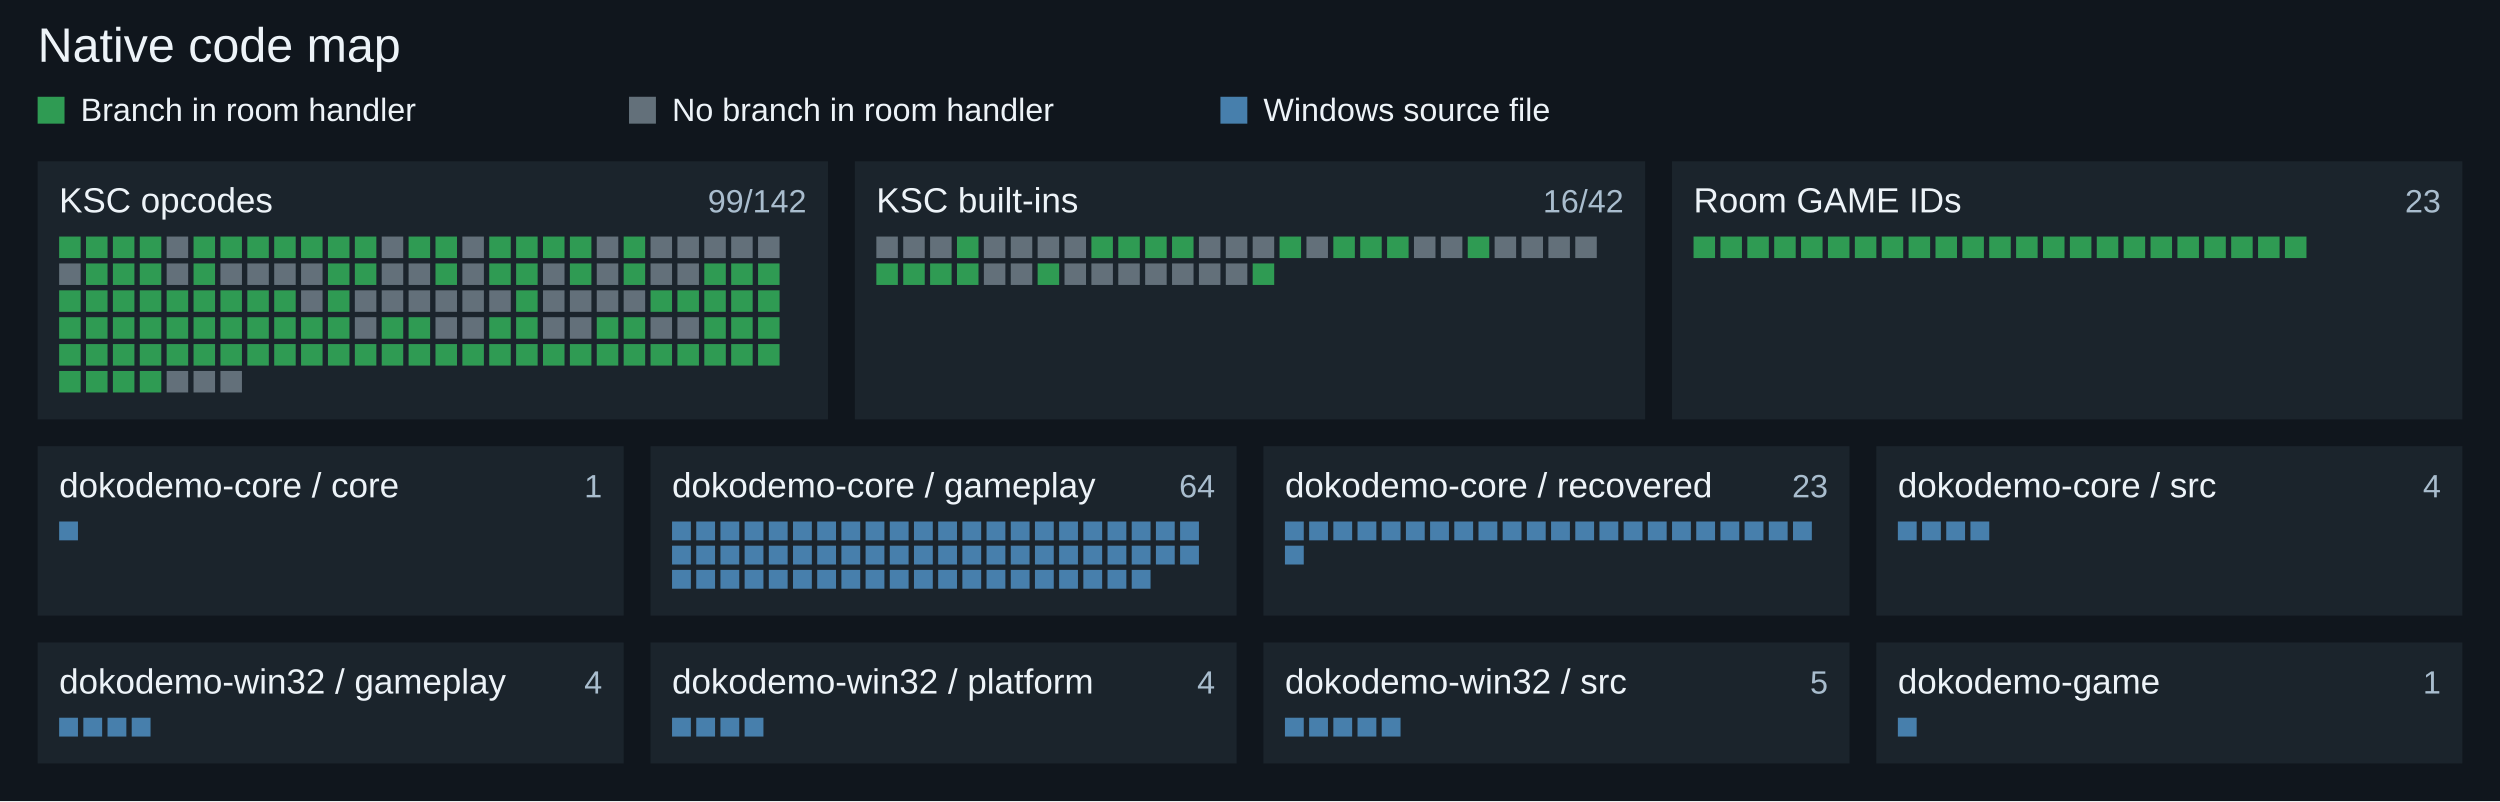
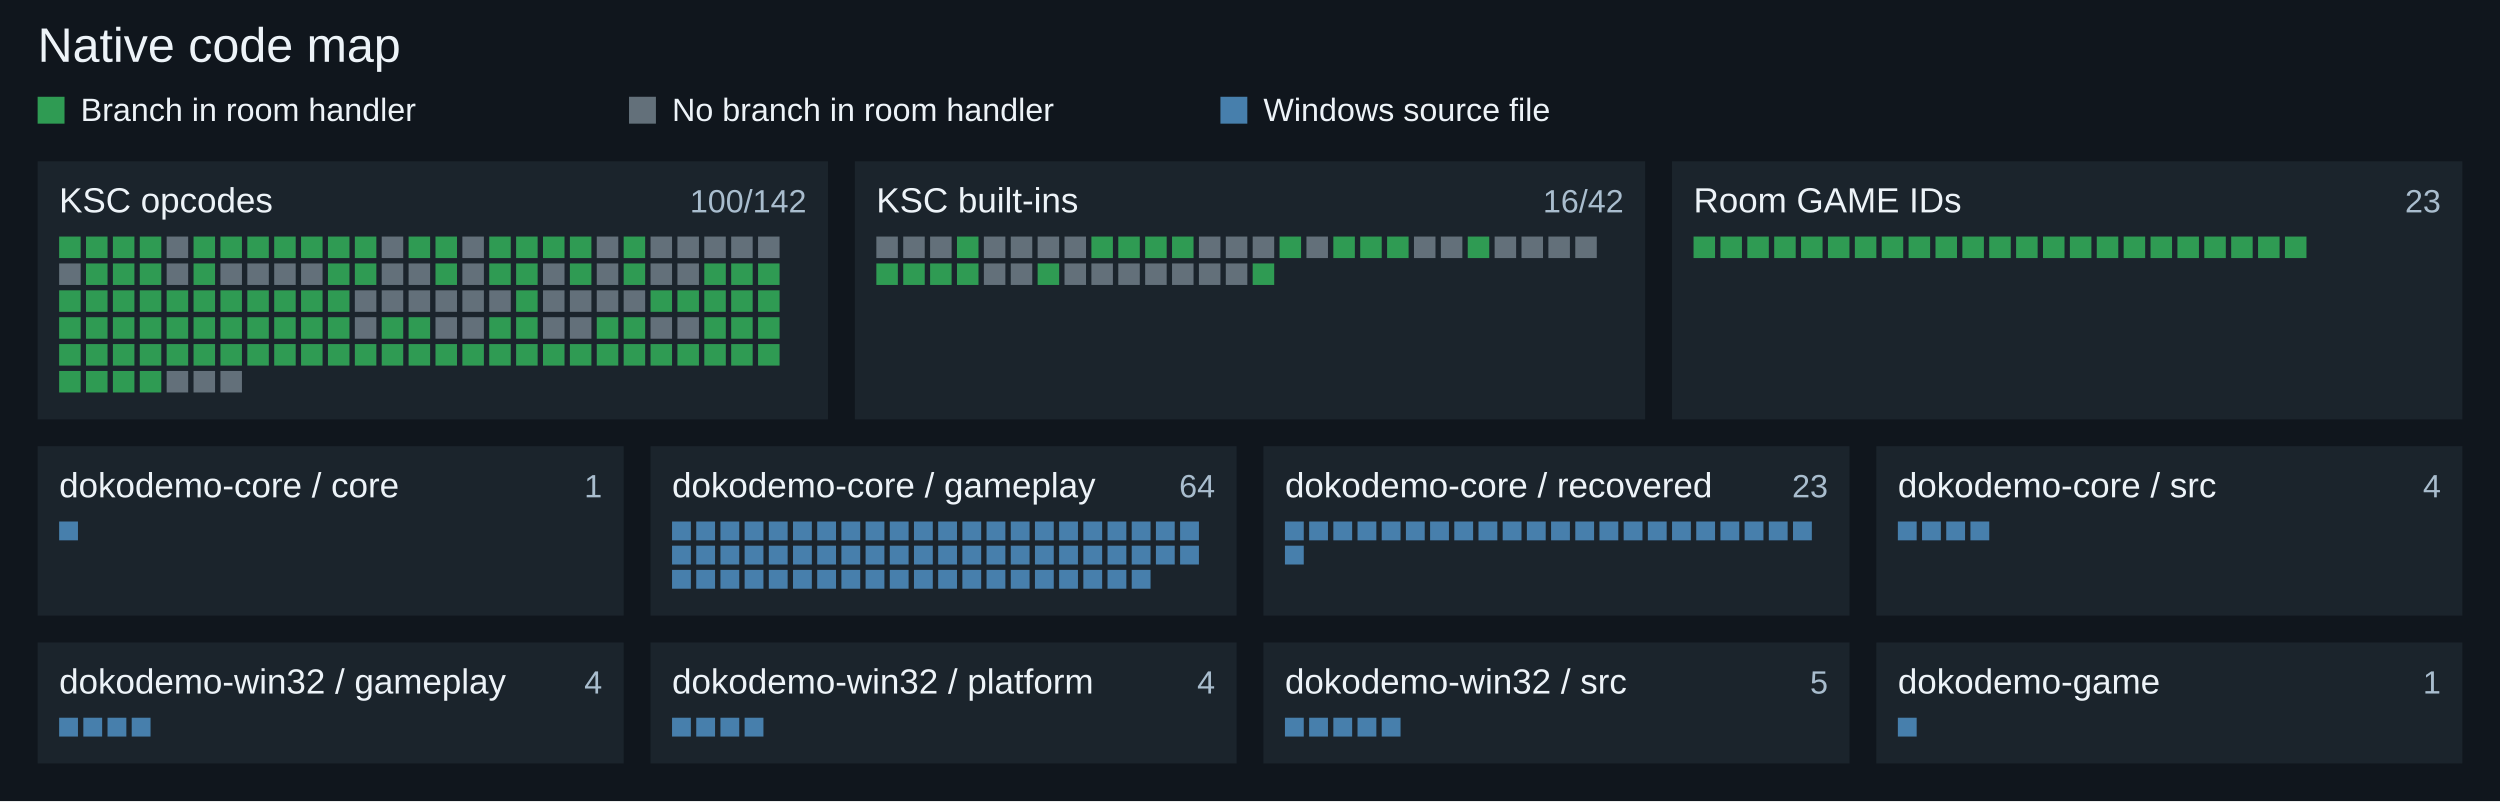
<svg xmlns="http://www.w3.org/2000/svg" width="930" height="298" viewBox="0 0 930 298" role="img" aria-label="Native code map. Each square represents a dispatch ID or Windows source file.">
  <rect x="0" y="0" width="930" height="298" fill="#10161d" />
  <g font-family="Segoe UI, Arial, sans-serif">
    <text x="14" y="23" font-size="18" fill="#edf3f8">Native code map</text>
    <rect x="14" y="36" width="10" height="10" fill="#2f9b53" />
    <text x="30" y="45" font-size="12" fill="#edf3f8">Branch in room handler</text>
    <rect x="234" y="36" width="10" height="10" fill="#63707a" />
    <text x="250" y="45" font-size="12" fill="#edf3f8">No branch in room handler</text>
    <rect x="454" y="36" width="10" height="10" fill="#477fac" />
    <text x="470" y="45" font-size="12" fill="#edf3f8">Windows source file</text>
    <rect x="14" y="60" width="294" height="96" fill="#1b242c" />
    <text x="22" y="79" font-size="13" fill="#edf3f8">KSC opcodes</text>
-     <text x="300" y="79" font-size="12" fill="#a9bdce" text-anchor="end">99/142</text>
+     <text x="300" y="79" font-size="12" fill="#a9bdce" text-anchor="end">100/142</text>
    <rect x="22" y="88" width="8" height="8" fill="#2f9b53" />
    <rect x="32" y="88" width="8" height="8" fill="#2f9b53" />
    <rect x="42" y="88" width="8" height="8" fill="#2f9b53" />
    <rect x="52" y="88" width="8" height="8" fill="#2f9b53" />
    <rect x="62" y="88" width="8" height="8" fill="#63707a" />
    <rect x="72" y="88" width="8" height="8" fill="#2f9b53" />
    <rect x="82" y="88" width="8" height="8" fill="#2f9b53" />
    <rect x="92" y="88" width="8" height="8" fill="#2f9b53" />
    <rect x="102" y="88" width="8" height="8" fill="#2f9b53" />
    <rect x="112" y="88" width="8" height="8" fill="#2f9b53" />
    <rect x="122" y="88" width="8" height="8" fill="#2f9b53" />
    <rect x="132" y="88" width="8" height="8" fill="#2f9b53" />
    <rect x="142" y="88" width="8" height="8" fill="#63707a" />
    <rect x="152" y="88" width="8" height="8" fill="#2f9b53" />
    <rect x="162" y="88" width="8" height="8" fill="#2f9b53" />
    <rect x="172" y="88" width="8" height="8" fill="#63707a" />
    <rect x="182" y="88" width="8" height="8" fill="#2f9b53" />
    <rect x="192" y="88" width="8" height="8" fill="#2f9b53" />
    <rect x="202" y="88" width="8" height="8" fill="#2f9b53" />
    <rect x="212" y="88" width="8" height="8" fill="#2f9b53" />
    <rect x="222" y="88" width="8" height="8" fill="#63707a" />
    <rect x="232" y="88" width="8" height="8" fill="#2f9b53" />
    <rect x="242" y="88" width="8" height="8" fill="#63707a" />
    <rect x="252" y="88" width="8" height="8" fill="#63707a" />
    <rect x="262" y="88" width="8" height="8" fill="#63707a" />
    <rect x="272" y="88" width="8" height="8" fill="#63707a" />
    <rect x="282" y="88" width="8" height="8" fill="#63707a" />
    <rect x="22" y="98" width="8" height="8" fill="#63707a" />
    <rect x="32" y="98" width="8" height="8" fill="#2f9b53" />
    <rect x="42" y="98" width="8" height="8" fill="#2f9b53" />
    <rect x="52" y="98" width="8" height="8" fill="#2f9b53" />
    <rect x="62" y="98" width="8" height="8" fill="#63707a" />
    <rect x="72" y="98" width="8" height="8" fill="#2f9b53" />
    <rect x="82" y="98" width="8" height="8" fill="#63707a" />
    <rect x="92" y="98" width="8" height="8" fill="#63707a" />
    <rect x="102" y="98" width="8" height="8" fill="#63707a" />
    <rect x="112" y="98" width="8" height="8" fill="#63707a" />
    <rect x="122" y="98" width="8" height="8" fill="#2f9b53" />
    <rect x="132" y="98" width="8" height="8" fill="#2f9b53" />
    <rect x="142" y="98" width="8" height="8" fill="#63707a" />
    <rect x="152" y="98" width="8" height="8" fill="#63707a" />
    <rect x="162" y="98" width="8" height="8" fill="#2f9b53" />
    <rect x="172" y="98" width="8" height="8" fill="#63707a" />
    <rect x="182" y="98" width="8" height="8" fill="#2f9b53" />
    <rect x="192" y="98" width="8" height="8" fill="#2f9b53" />
    <rect x="202" y="98" width="8" height="8" fill="#63707a" />
    <rect x="212" y="98" width="8" height="8" fill="#2f9b53" />
    <rect x="222" y="98" width="8" height="8" fill="#63707a" />
    <rect x="232" y="98" width="8" height="8" fill="#2f9b53" />
    <rect x="242" y="98" width="8" height="8" fill="#63707a" />
    <rect x="252" y="98" width="8" height="8" fill="#63707a" />
    <rect x="262" y="98" width="8" height="8" fill="#2f9b53" />
    <rect x="272" y="98" width="8" height="8" fill="#2f9b53" />
    <rect x="282" y="98" width="8" height="8" fill="#2f9b53" />
    <rect x="22" y="108" width="8" height="8" fill="#2f9b53" />
    <rect x="32" y="108" width="8" height="8" fill="#2f9b53" />
    <rect x="42" y="108" width="8" height="8" fill="#2f9b53" />
    <rect x="52" y="108" width="8" height="8" fill="#2f9b53" />
    <rect x="62" y="108" width="8" height="8" fill="#2f9b53" />
    <rect x="72" y="108" width="8" height="8" fill="#2f9b53" />
    <rect x="82" y="108" width="8" height="8" fill="#2f9b53" />
    <rect x="92" y="108" width="8" height="8" fill="#2f9b53" />
    <rect x="102" y="108" width="8" height="8" fill="#2f9b53" />
-     <rect x="112" y="108" width="8" height="8" fill="#63707a" />
+     <rect x="112" y="108" width="8" height="8" fill="#2f9b53" />
    <rect x="122" y="108" width="8" height="8" fill="#2f9b53" />
    <rect x="132" y="108" width="8" height="8" fill="#63707a" />
    <rect x="142" y="108" width="8" height="8" fill="#63707a" />
    <rect x="152" y="108" width="8" height="8" fill="#63707a" />
    <rect x="162" y="108" width="8" height="8" fill="#63707a" />
    <rect x="172" y="108" width="8" height="8" fill="#63707a" />
    <rect x="182" y="108" width="8" height="8" fill="#63707a" />
    <rect x="192" y="108" width="8" height="8" fill="#2f9b53" />
    <rect x="202" y="108" width="8" height="8" fill="#63707a" />
    <rect x="212" y="108" width="8" height="8" fill="#63707a" />
    <rect x="222" y="108" width="8" height="8" fill="#63707a" />
    <rect x="232" y="108" width="8" height="8" fill="#63707a" />
    <rect x="242" y="108" width="8" height="8" fill="#2f9b53" />
    <rect x="252" y="108" width="8" height="8" fill="#2f9b53" />
    <rect x="262" y="108" width="8" height="8" fill="#2f9b53" />
    <rect x="272" y="108" width="8" height="8" fill="#2f9b53" />
    <rect x="282" y="108" width="8" height="8" fill="#2f9b53" />
    <rect x="22" y="118" width="8" height="8" fill="#2f9b53" />
    <rect x="32" y="118" width="8" height="8" fill="#2f9b53" />
    <rect x="42" y="118" width="8" height="8" fill="#2f9b53" />
    <rect x="52" y="118" width="8" height="8" fill="#2f9b53" />
    <rect x="62" y="118" width="8" height="8" fill="#2f9b53" />
    <rect x="72" y="118" width="8" height="8" fill="#2f9b53" />
    <rect x="82" y="118" width="8" height="8" fill="#2f9b53" />
    <rect x="92" y="118" width="8" height="8" fill="#2f9b53" />
    <rect x="102" y="118" width="8" height="8" fill="#2f9b53" />
    <rect x="112" y="118" width="8" height="8" fill="#2f9b53" />
    <rect x="122" y="118" width="8" height="8" fill="#2f9b53" />
    <rect x="132" y="118" width="8" height="8" fill="#63707a" />
    <rect x="142" y="118" width="8" height="8" fill="#2f9b53" />
    <rect x="152" y="118" width="8" height="8" fill="#2f9b53" />
    <rect x="162" y="118" width="8" height="8" fill="#63707a" />
    <rect x="172" y="118" width="8" height="8" fill="#63707a" />
    <rect x="182" y="118" width="8" height="8" fill="#2f9b53" />
    <rect x="192" y="118" width="8" height="8" fill="#2f9b53" />
    <rect x="202" y="118" width="8" height="8" fill="#63707a" />
    <rect x="212" y="118" width="8" height="8" fill="#63707a" />
    <rect x="222" y="118" width="8" height="8" fill="#2f9b53" />
    <rect x="232" y="118" width="8" height="8" fill="#2f9b53" />
    <rect x="242" y="118" width="8" height="8" fill="#63707a" />
    <rect x="252" y="118" width="8" height="8" fill="#63707a" />
    <rect x="262" y="118" width="8" height="8" fill="#2f9b53" />
    <rect x="272" y="118" width="8" height="8" fill="#2f9b53" />
    <rect x="282" y="118" width="8" height="8" fill="#2f9b53" />
    <rect x="22" y="128" width="8" height="8" fill="#2f9b53" />
    <rect x="32" y="128" width="8" height="8" fill="#2f9b53" />
    <rect x="42" y="128" width="8" height="8" fill="#2f9b53" />
    <rect x="52" y="128" width="8" height="8" fill="#2f9b53" />
    <rect x="62" y="128" width="8" height="8" fill="#2f9b53" />
    <rect x="72" y="128" width="8" height="8" fill="#2f9b53" />
    <rect x="82" y="128" width="8" height="8" fill="#2f9b53" />
    <rect x="92" y="128" width="8" height="8" fill="#2f9b53" />
    <rect x="102" y="128" width="8" height="8" fill="#2f9b53" />
    <rect x="112" y="128" width="8" height="8" fill="#2f9b53" />
    <rect x="122" y="128" width="8" height="8" fill="#2f9b53" />
    <rect x="132" y="128" width="8" height="8" fill="#2f9b53" />
    <rect x="142" y="128" width="8" height="8" fill="#2f9b53" />
    <rect x="152" y="128" width="8" height="8" fill="#2f9b53" />
    <rect x="162" y="128" width="8" height="8" fill="#2f9b53" />
    <rect x="172" y="128" width="8" height="8" fill="#2f9b53" />
    <rect x="182" y="128" width="8" height="8" fill="#2f9b53" />
    <rect x="192" y="128" width="8" height="8" fill="#2f9b53" />
    <rect x="202" y="128" width="8" height="8" fill="#2f9b53" />
    <rect x="212" y="128" width="8" height="8" fill="#2f9b53" />
    <rect x="222" y="128" width="8" height="8" fill="#2f9b53" />
    <rect x="232" y="128" width="8" height="8" fill="#2f9b53" />
    <rect x="242" y="128" width="8" height="8" fill="#2f9b53" />
    <rect x="252" y="128" width="8" height="8" fill="#2f9b53" />
    <rect x="262" y="128" width="8" height="8" fill="#2f9b53" />
    <rect x="272" y="128" width="8" height="8" fill="#2f9b53" />
    <rect x="282" y="128" width="8" height="8" fill="#2f9b53" />
    <rect x="22" y="138" width="8" height="8" fill="#2f9b53" />
    <rect x="32" y="138" width="8" height="8" fill="#2f9b53" />
    <rect x="42" y="138" width="8" height="8" fill="#2f9b53" />
    <rect x="52" y="138" width="8" height="8" fill="#2f9b53" />
    <rect x="62" y="138" width="8" height="8" fill="#63707a" />
    <rect x="72" y="138" width="8" height="8" fill="#63707a" />
    <rect x="82" y="138" width="8" height="8" fill="#63707a" />
    <rect x="318" y="60" width="294" height="96" fill="#1b242c" />
    <text x="326" y="79" font-size="13" fill="#edf3f8">KSC built-ins</text>
    <text x="604" y="79" font-size="12" fill="#a9bdce" text-anchor="end">16/42</text>
    <rect x="326" y="88" width="8" height="8" fill="#63707a" />
    <rect x="336" y="88" width="8" height="8" fill="#63707a" />
    <rect x="346" y="88" width="8" height="8" fill="#63707a" />
    <rect x="356" y="88" width="8" height="8" fill="#2f9b53" />
    <rect x="366" y="88" width="8" height="8" fill="#63707a" />
    <rect x="376" y="88" width="8" height="8" fill="#63707a" />
    <rect x="386" y="88" width="8" height="8" fill="#63707a" />
    <rect x="396" y="88" width="8" height="8" fill="#63707a" />
    <rect x="406" y="88" width="8" height="8" fill="#2f9b53" />
    <rect x="416" y="88" width="8" height="8" fill="#2f9b53" />
    <rect x="426" y="88" width="8" height="8" fill="#2f9b53" />
    <rect x="436" y="88" width="8" height="8" fill="#2f9b53" />
    <rect x="446" y="88" width="8" height="8" fill="#63707a" />
    <rect x="456" y="88" width="8" height="8" fill="#63707a" />
    <rect x="466" y="88" width="8" height="8" fill="#63707a" />
    <rect x="476" y="88" width="8" height="8" fill="#2f9b53" />
    <rect x="486" y="88" width="8" height="8" fill="#63707a" />
    <rect x="496" y="88" width="8" height="8" fill="#2f9b53" />
    <rect x="506" y="88" width="8" height="8" fill="#2f9b53" />
    <rect x="516" y="88" width="8" height="8" fill="#2f9b53" />
    <rect x="526" y="88" width="8" height="8" fill="#63707a" />
    <rect x="536" y="88" width="8" height="8" fill="#63707a" />
    <rect x="546" y="88" width="8" height="8" fill="#2f9b53" />
    <rect x="556" y="88" width="8" height="8" fill="#63707a" />
    <rect x="566" y="88" width="8" height="8" fill="#63707a" />
    <rect x="576" y="88" width="8" height="8" fill="#63707a" />
    <rect x="586" y="88" width="8" height="8" fill="#63707a" />
    <rect x="326" y="98" width="8" height="8" fill="#2f9b53" />
    <rect x="336" y="98" width="8" height="8" fill="#2f9b53" />
    <rect x="346" y="98" width="8" height="8" fill="#2f9b53" />
    <rect x="356" y="98" width="8" height="8" fill="#2f9b53" />
    <rect x="366" y="98" width="8" height="8" fill="#63707a" />
    <rect x="376" y="98" width="8" height="8" fill="#63707a" />
    <rect x="386" y="98" width="8" height="8" fill="#2f9b53" />
    <rect x="396" y="98" width="8" height="8" fill="#63707a" />
    <rect x="406" y="98" width="8" height="8" fill="#63707a" />
    <rect x="416" y="98" width="8" height="8" fill="#63707a" />
    <rect x="426" y="98" width="8" height="8" fill="#63707a" />
    <rect x="436" y="98" width="8" height="8" fill="#63707a" />
    <rect x="446" y="98" width="8" height="8" fill="#63707a" />
    <rect x="456" y="98" width="8" height="8" fill="#63707a" />
    <rect x="466" y="98" width="8" height="8" fill="#2f9b53" />
    <rect x="622" y="60" width="294" height="96" fill="#1b242c" />
    <text x="630" y="79" font-size="13" fill="#edf3f8">Room GAME IDs</text>
    <text x="908" y="79" font-size="12" fill="#a9bdce" text-anchor="end">23</text>
    <rect x="630" y="88" width="8" height="8" fill="#2f9b53" />
    <rect x="640" y="88" width="8" height="8" fill="#2f9b53" />
    <rect x="650" y="88" width="8" height="8" fill="#2f9b53" />
    <rect x="660" y="88" width="8" height="8" fill="#2f9b53" />
    <rect x="670" y="88" width="8" height="8" fill="#2f9b53" />
    <rect x="680" y="88" width="8" height="8" fill="#2f9b53" />
    <rect x="690" y="88" width="8" height="8" fill="#2f9b53" />
    <rect x="700" y="88" width="8" height="8" fill="#2f9b53" />
    <rect x="710" y="88" width="8" height="8" fill="#2f9b53" />
    <rect x="720" y="88" width="8" height="8" fill="#2f9b53" />
    <rect x="730" y="88" width="8" height="8" fill="#2f9b53" />
    <rect x="740" y="88" width="8" height="8" fill="#2f9b53" />
    <rect x="750" y="88" width="8" height="8" fill="#2f9b53" />
    <rect x="760" y="88" width="8" height="8" fill="#2f9b53" />
    <rect x="770" y="88" width="8" height="8" fill="#2f9b53" />
    <rect x="780" y="88" width="8" height="8" fill="#2f9b53" />
    <rect x="790" y="88" width="8" height="8" fill="#2f9b53" />
    <rect x="800" y="88" width="8" height="8" fill="#2f9b53" />
    <rect x="810" y="88" width="8" height="8" fill="#2f9b53" />
    <rect x="820" y="88" width="8" height="8" fill="#2f9b53" />
    <rect x="830" y="88" width="8" height="8" fill="#2f9b53" />
    <rect x="840" y="88" width="8" height="8" fill="#2f9b53" />
    <rect x="850" y="88" width="8" height="8" fill="#2f9b53" />
    <rect x="14" y="166" width="218" height="63" fill="#1b242c" />
    <text x="22" y="185" font-size="13" fill="#edf3f8">dokodemo-core / core</text>
    <text x="224" y="185" font-size="12" fill="#a9bdce" text-anchor="end">1</text>
    <rect x="22" y="194" width="7" height="7" fill="#477fac" />
    <rect x="242" y="166" width="218" height="63" fill="#1b242c" />
    <text x="250" y="185" font-size="13" fill="#edf3f8">dokodemo-core / gameplay</text>
    <text x="452" y="185" font-size="12" fill="#a9bdce" text-anchor="end">64</text>
    <rect x="250" y="194" width="7" height="7" fill="#477fac" />
    <rect x="259" y="194" width="7" height="7" fill="#477fac" />
    <rect x="268" y="194" width="7" height="7" fill="#477fac" />
    <rect x="277" y="194" width="7" height="7" fill="#477fac" />
    <rect x="286" y="194" width="7" height="7" fill="#477fac" />
    <rect x="295" y="194" width="7" height="7" fill="#477fac" />
    <rect x="304" y="194" width="7" height="7" fill="#477fac" />
    <rect x="313" y="194" width="7" height="7" fill="#477fac" />
    <rect x="322" y="194" width="7" height="7" fill="#477fac" />
    <rect x="331" y="194" width="7" height="7" fill="#477fac" />
    <rect x="340" y="194" width="7" height="7" fill="#477fac" />
    <rect x="349" y="194" width="7" height="7" fill="#477fac" />
    <rect x="358" y="194" width="7" height="7" fill="#477fac" />
    <rect x="367" y="194" width="7" height="7" fill="#477fac" />
    <rect x="376" y="194" width="7" height="7" fill="#477fac" />
    <rect x="385" y="194" width="7" height="7" fill="#477fac" />
    <rect x="394" y="194" width="7" height="7" fill="#477fac" />
    <rect x="403" y="194" width="7" height="7" fill="#477fac" />
    <rect x="412" y="194" width="7" height="7" fill="#477fac" />
    <rect x="421" y="194" width="7" height="7" fill="#477fac" />
    <rect x="430" y="194" width="7" height="7" fill="#477fac" />
    <rect x="439" y="194" width="7" height="7" fill="#477fac" />
    <rect x="250" y="203" width="7" height="7" fill="#477fac" />
    <rect x="259" y="203" width="7" height="7" fill="#477fac" />
    <rect x="268" y="203" width="7" height="7" fill="#477fac" />
    <rect x="277" y="203" width="7" height="7" fill="#477fac" />
    <rect x="286" y="203" width="7" height="7" fill="#477fac" />
    <rect x="295" y="203" width="7" height="7" fill="#477fac" />
    <rect x="304" y="203" width="7" height="7" fill="#477fac" />
    <rect x="313" y="203" width="7" height="7" fill="#477fac" />
    <rect x="322" y="203" width="7" height="7" fill="#477fac" />
    <rect x="331" y="203" width="7" height="7" fill="#477fac" />
    <rect x="340" y="203" width="7" height="7" fill="#477fac" />
    <rect x="349" y="203" width="7" height="7" fill="#477fac" />
    <rect x="358" y="203" width="7" height="7" fill="#477fac" />
    <rect x="367" y="203" width="7" height="7" fill="#477fac" />
    <rect x="376" y="203" width="7" height="7" fill="#477fac" />
    <rect x="385" y="203" width="7" height="7" fill="#477fac" />
    <rect x="394" y="203" width="7" height="7" fill="#477fac" />
    <rect x="403" y="203" width="7" height="7" fill="#477fac" />
    <rect x="412" y="203" width="7" height="7" fill="#477fac" />
    <rect x="421" y="203" width="7" height="7" fill="#477fac" />
    <rect x="430" y="203" width="7" height="7" fill="#477fac" />
    <rect x="439" y="203" width="7" height="7" fill="#477fac" />
    <rect x="250" y="212" width="7" height="7" fill="#477fac" />
    <rect x="259" y="212" width="7" height="7" fill="#477fac" />
    <rect x="268" y="212" width="7" height="7" fill="#477fac" />
    <rect x="277" y="212" width="7" height="7" fill="#477fac" />
    <rect x="286" y="212" width="7" height="7" fill="#477fac" />
    <rect x="295" y="212" width="7" height="7" fill="#477fac" />
    <rect x="304" y="212" width="7" height="7" fill="#477fac" />
    <rect x="313" y="212" width="7" height="7" fill="#477fac" />
    <rect x="322" y="212" width="7" height="7" fill="#477fac" />
    <rect x="331" y="212" width="7" height="7" fill="#477fac" />
    <rect x="340" y="212" width="7" height="7" fill="#477fac" />
    <rect x="349" y="212" width="7" height="7" fill="#477fac" />
    <rect x="358" y="212" width="7" height="7" fill="#477fac" />
    <rect x="367" y="212" width="7" height="7" fill="#477fac" />
    <rect x="376" y="212" width="7" height="7" fill="#477fac" />
    <rect x="385" y="212" width="7" height="7" fill="#477fac" />
    <rect x="394" y="212" width="7" height="7" fill="#477fac" />
    <rect x="403" y="212" width="7" height="7" fill="#477fac" />
    <rect x="412" y="212" width="7" height="7" fill="#477fac" />
    <rect x="421" y="212" width="7" height="7" fill="#477fac" />
    <rect x="470" y="166" width="218" height="63" fill="#1b242c" />
    <text x="478" y="185" font-size="13" fill="#edf3f8">dokodemo-core / recovered</text>
    <text x="680" y="185" font-size="12" fill="#a9bdce" text-anchor="end">23</text>
    <rect x="478" y="194" width="7" height="7" fill="#477fac" />
    <rect x="487" y="194" width="7" height="7" fill="#477fac" />
    <rect x="496" y="194" width="7" height="7" fill="#477fac" />
    <rect x="505" y="194" width="7" height="7" fill="#477fac" />
    <rect x="514" y="194" width="7" height="7" fill="#477fac" />
    <rect x="523" y="194" width="7" height="7" fill="#477fac" />
    <rect x="532" y="194" width="7" height="7" fill="#477fac" />
    <rect x="541" y="194" width="7" height="7" fill="#477fac" />
    <rect x="550" y="194" width="7" height="7" fill="#477fac" />
    <rect x="559" y="194" width="7" height="7" fill="#477fac" />
    <rect x="568" y="194" width="7" height="7" fill="#477fac" />
    <rect x="577" y="194" width="7" height="7" fill="#477fac" />
    <rect x="586" y="194" width="7" height="7" fill="#477fac" />
    <rect x="595" y="194" width="7" height="7" fill="#477fac" />
    <rect x="604" y="194" width="7" height="7" fill="#477fac" />
    <rect x="613" y="194" width="7" height="7" fill="#477fac" />
    <rect x="622" y="194" width="7" height="7" fill="#477fac" />
    <rect x="631" y="194" width="7" height="7" fill="#477fac" />
    <rect x="640" y="194" width="7" height="7" fill="#477fac" />
    <rect x="649" y="194" width="7" height="7" fill="#477fac" />
    <rect x="658" y="194" width="7" height="7" fill="#477fac" />
    <rect x="667" y="194" width="7" height="7" fill="#477fac" />
    <rect x="478" y="203" width="7" height="7" fill="#477fac" />
    <rect x="698" y="166" width="218" height="63" fill="#1b242c" />
    <text x="706" y="185" font-size="13" fill="#edf3f8">dokodemo-core / src</text>
    <text x="908" y="185" font-size="12" fill="#a9bdce" text-anchor="end">4</text>
    <rect x="706" y="194" width="7" height="7" fill="#477fac" />
    <rect x="715" y="194" width="7" height="7" fill="#477fac" />
    <rect x="724" y="194" width="7" height="7" fill="#477fac" />
    <rect x="733" y="194" width="7" height="7" fill="#477fac" />
    <rect x="14" y="239" width="218" height="45" fill="#1b242c" />
    <text x="22" y="258" font-size="13" fill="#edf3f8">dokodemo-win32 / gameplay</text>
    <text x="224" y="258" font-size="12" fill="#a9bdce" text-anchor="end">4</text>
    <rect x="22" y="267" width="7" height="7" fill="#477fac" />
    <rect x="31" y="267" width="7" height="7" fill="#477fac" />
    <rect x="40" y="267" width="7" height="7" fill="#477fac" />
    <rect x="49" y="267" width="7" height="7" fill="#477fac" />
    <rect x="242" y="239" width="218" height="45" fill="#1b242c" />
    <text x="250" y="258" font-size="13" fill="#edf3f8">dokodemo-win32 / platform</text>
    <text x="452" y="258" font-size="12" fill="#a9bdce" text-anchor="end">4</text>
    <rect x="250" y="267" width="7" height="7" fill="#477fac" />
    <rect x="259" y="267" width="7" height="7" fill="#477fac" />
    <rect x="268" y="267" width="7" height="7" fill="#477fac" />
    <rect x="277" y="267" width="7" height="7" fill="#477fac" />
    <rect x="470" y="239" width="218" height="45" fill="#1b242c" />
    <text x="478" y="258" font-size="13" fill="#edf3f8">dokodemo-win32 / src</text>
    <text x="680" y="258" font-size="12" fill="#a9bdce" text-anchor="end">5</text>
    <rect x="478" y="267" width="7" height="7" fill="#477fac" />
    <rect x="487" y="267" width="7" height="7" fill="#477fac" />
    <rect x="496" y="267" width="7" height="7" fill="#477fac" />
    <rect x="505" y="267" width="7" height="7" fill="#477fac" />
    <rect x="514" y="267" width="7" height="7" fill="#477fac" />
    <rect x="698" y="239" width="218" height="45" fill="#1b242c" />
    <text x="706" y="258" font-size="13" fill="#edf3f8">dokodemo-game</text>
    <text x="908" y="258" font-size="12" fill="#a9bdce" text-anchor="end">1</text>
    <rect x="706" y="267" width="7" height="7" fill="#477fac" />
  </g>
</svg>
